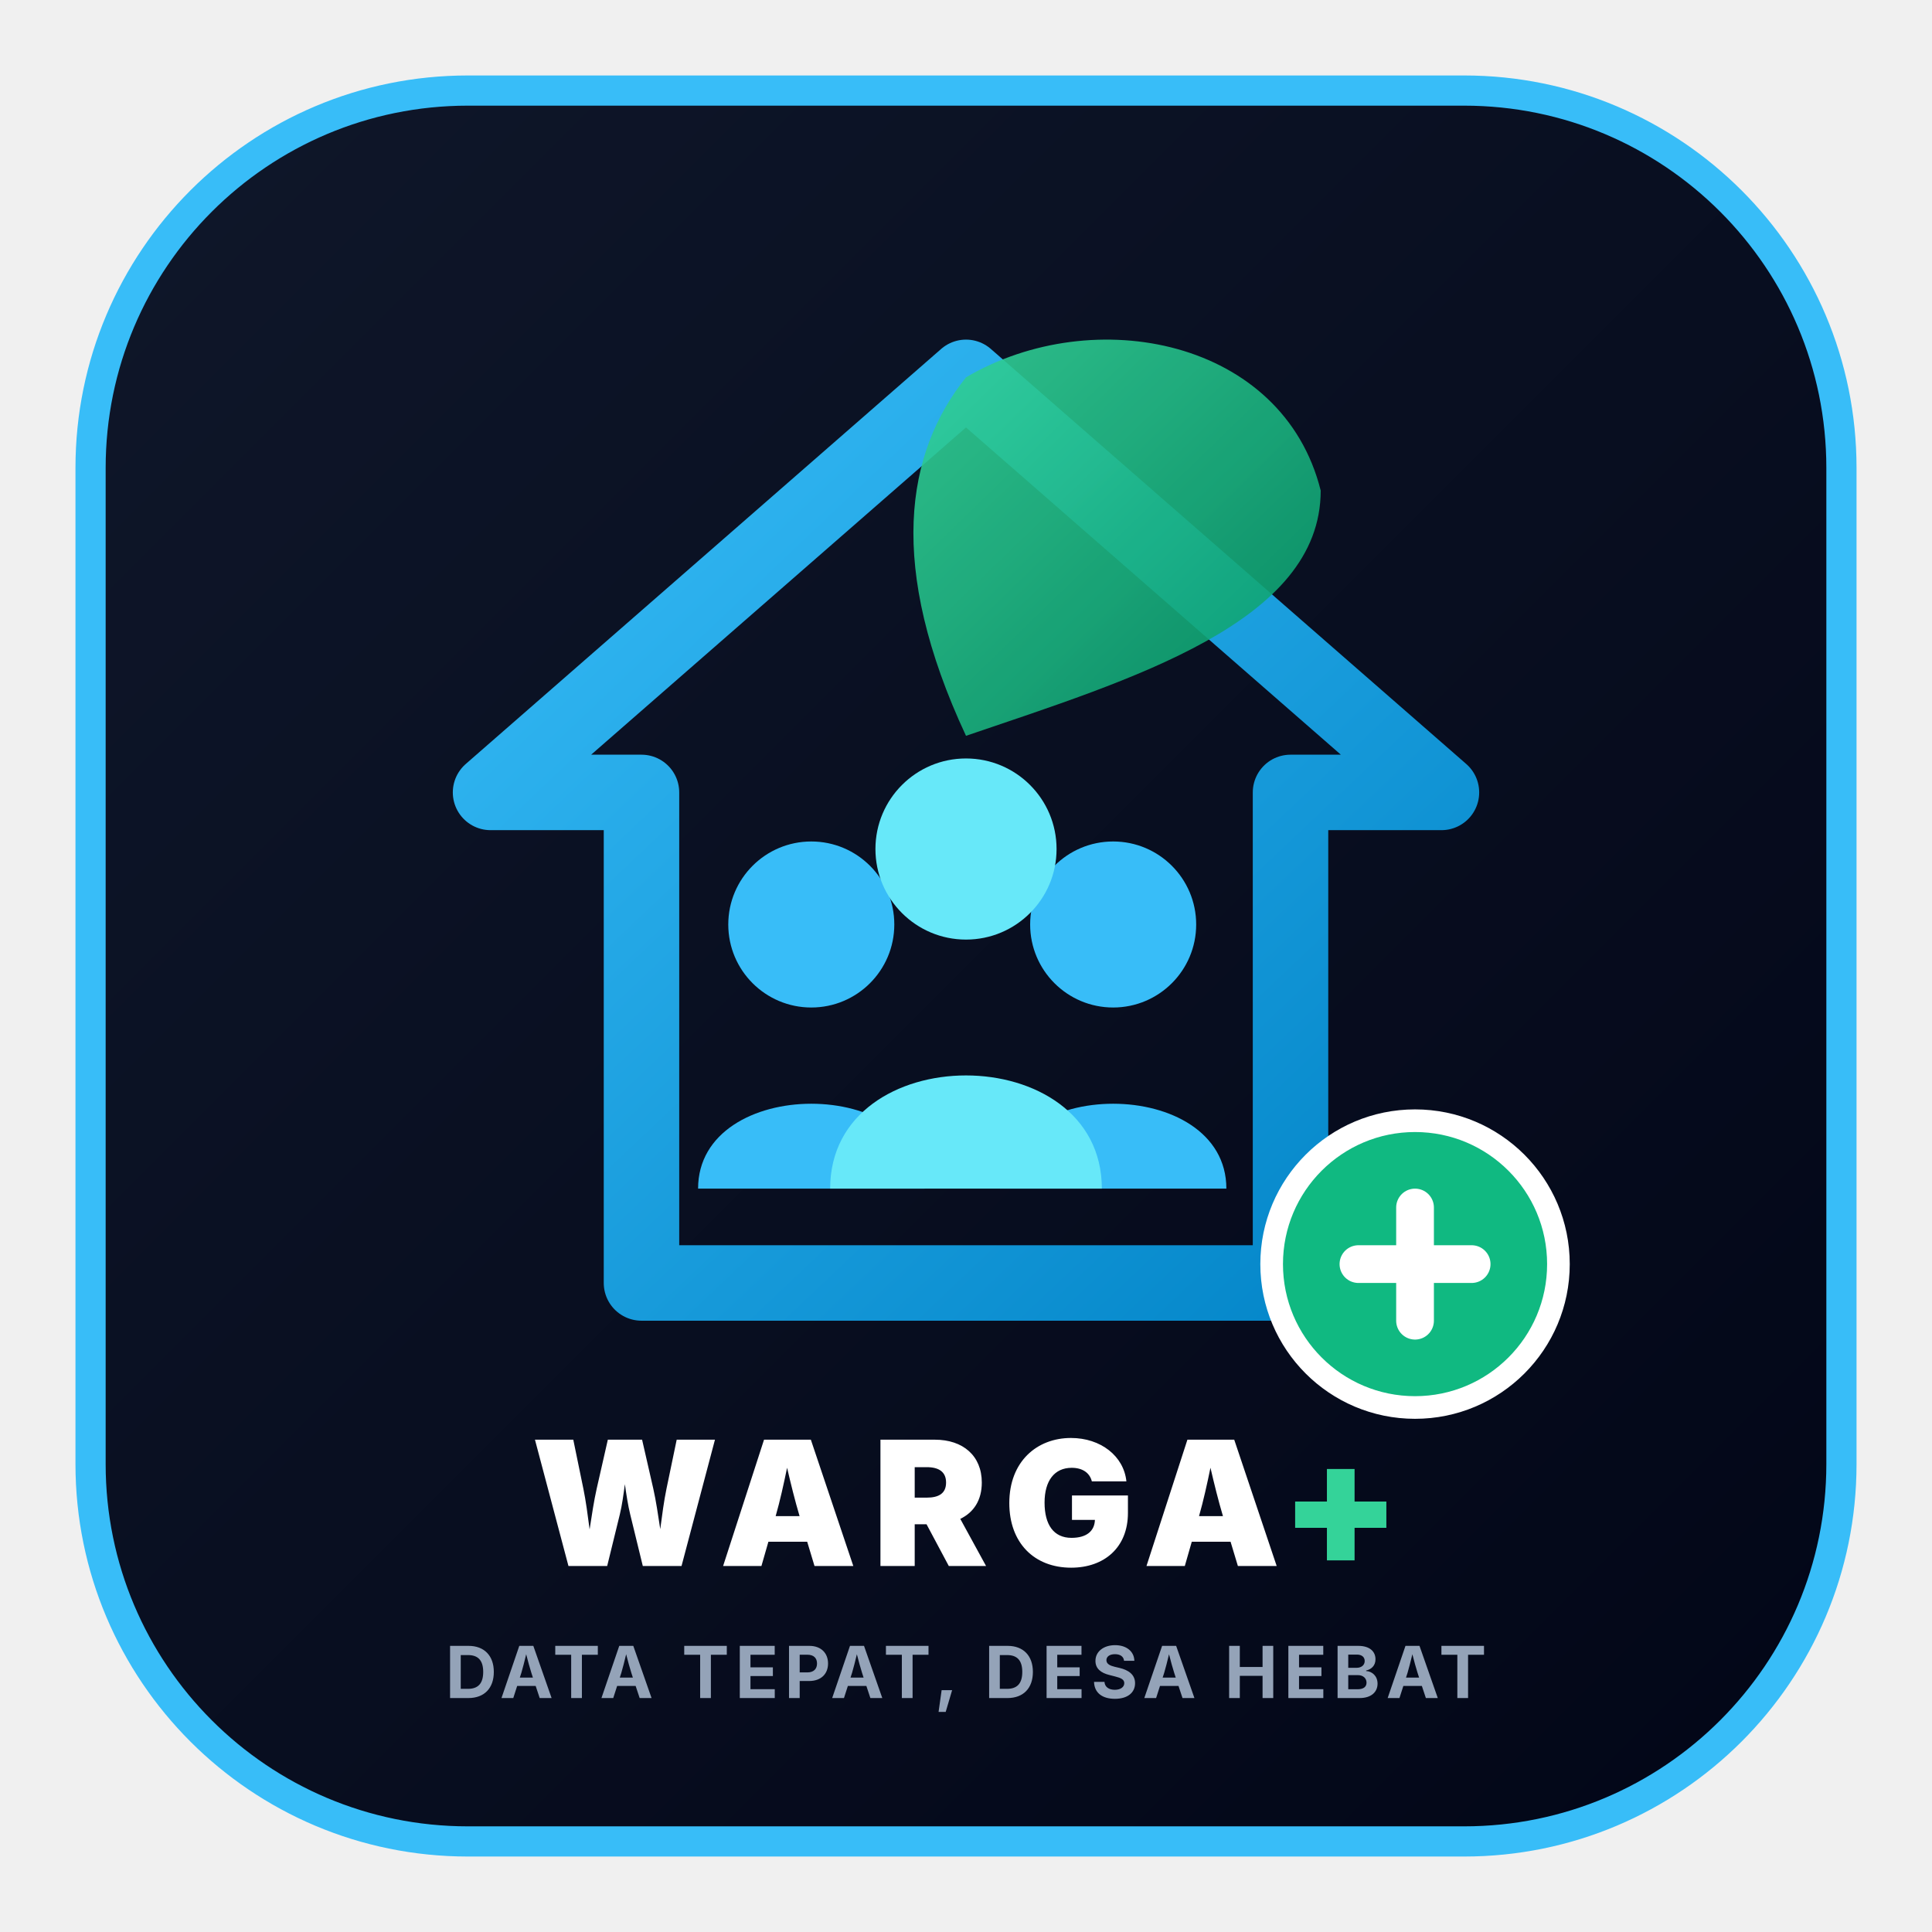
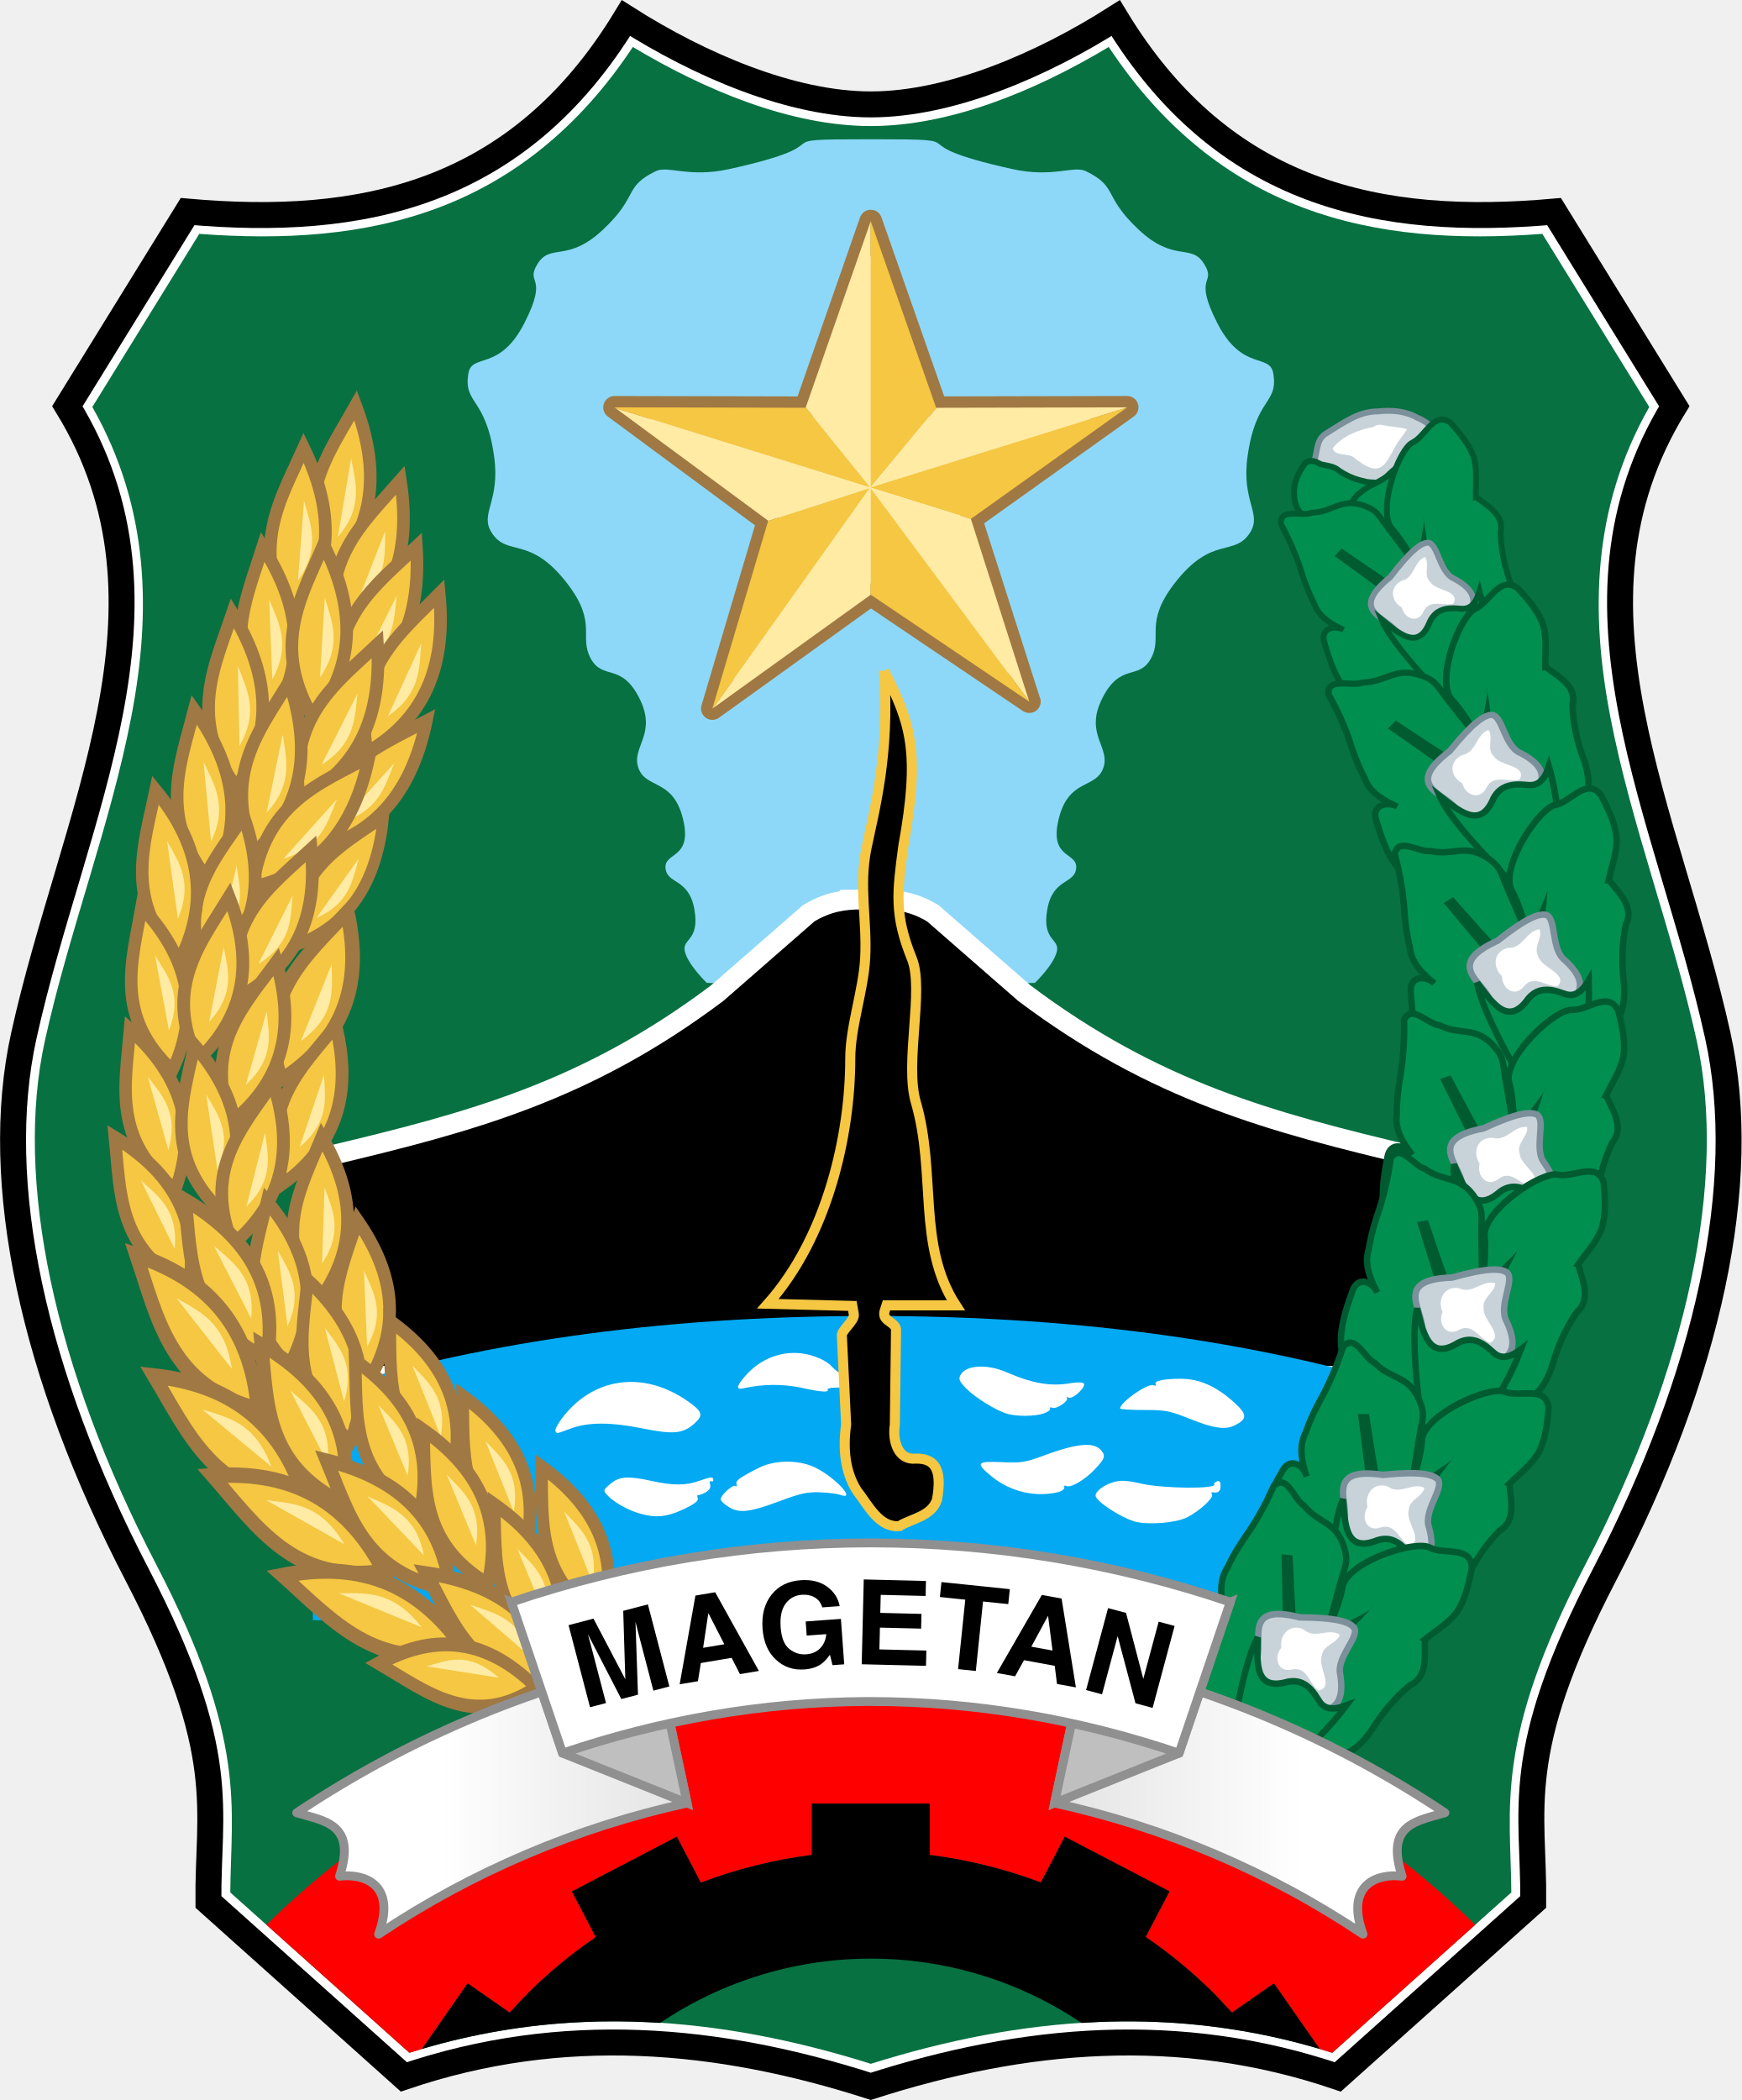
- <svg xmlns="http://www.w3.org/2000/svg" viewBox="0 0 512 512" width="512" height="512">
-   <defs>
-     <linearGradient id="bgGrad" x1="0%" y1="0%" x2="100%" y2="100%">
-       <stop offset="0%" stop-color="#0f172a" />
-       <stop offset="100%" stop-color="#020617" />
+ <svg xmlns="http://www.w3.org/2000/svg" xmlns:xlink="http://www.w3.org/1999/xlink" width="295.483" height="356.251" viewBox="0 0 78.18 94.258" version="1.1" id="svg456">
+   <style id="style2">.B{fill:#ffeba3}.C{fill:#f5c742}.D{stroke:#a07843}.E{stroke-width:.565}.F{stroke-width:.265}.G{fill:#018f50}.H{stroke:#005b31}.I{fill:#fff}.J{fill:#c8d3d9}.K{stroke:#7c909b}.L{fill:#005b31}.M{stroke:#909090}.N{stroke-width:.397}.O{fill-rule:evenodd}.P{opacity:.999}.Q{stroke-linejoin:round}</style>
+   <defs id="defs18">
+     <linearGradient id="A" gradientUnits="userSpaceOnUse">
+       <stop offset="0" stop-color="#fff" id="stop4" />
+       <stop offset="1" stop-color="#d0d0d0" id="stop6" />
    </linearGradient>
-     <linearGradient id="primaryGrad" x1="0%" y1="0%" x2="100%" y2="100%">
-       <stop offset="0%" stop-color="#38bdf8" />
-       <stop offset="100%" stop-color="#0284c7" />
-     </linearGradient>
-     <linearGradient id="accentGrad" x1="0%" y1="0%" x2="100%" y2="100%">
-       <stop offset="0%" stop-color="#34d399" />
-       <stop offset="100%" stop-color="#059669" />
-     </linearGradient>
+     <linearGradient xlink:href="#A" id="B" x1="85.686" y1="235.232" x2="104.283" y2="235.232" />
+     <linearGradient xlink:href="#A" id="C" x1="124.314" y1="235.231" x2="105.717" y2="235.231" gradientTransform="translate(-65.91,-154.573)" />
+     <path id="D" d="M81.876 172.772c-1.251 2.217-2.867 4.277-1.287 7.721 2.273-2.302 2.338-4.929 1.287-7.721z" />
+     <path id="E" d="M81.672 175.141l-.598 3.536c1.161-1.349.801-2.45.598-3.536z" />
+     <path id="F" d="M132.165 176.878c.519.404 1.289.821 1.104 1.604.022.827.21 1.637.499 2.409.198.637.304 1.44-.228 1.951-.525.634-1.454.831-1.821 1.61-.326.529-.662 1.151-1.3 1.343-.589.42-1.349.053-2.003.264-.664.135-1.442.144-1.94-.389-.623-.599-.874-1.462-1.116-2.264-.19-.625.435-.791.855-.568-.557-.256-1.118-.584-1.326-1.202-.268-.516-.46-1.057-.629-1.613a12.31 12.31 0 0 0-.85-1.932c-.052-.748.953-.316 1.382-.504.927-.033 1.265-.618 2.2-.362.765.23.777.465 1.21 1.035l1.419 1.875c-.5-.809-.826-1.402-1.281-1.9-.578-.904.379-3.528.981-3.799.586-.277.965-1.447 1.715-.877.41.47.846.976 1.04 1.58.15.568.072 1.161.086 1.74z" />
+     <path id="G" d="M126.134 179.192l-.312.338 4.238 3.094c.001-1.584.066-3.155-.26-4.81.161-.032-.546 3.416-.728 3.354-.123-.042-2.938-1.976-2.938-1.976z" />
+     <path id="H" d="M128.688 183.177c-.129-.899-2.472-.996-.368-2.702.934-1.227 1.391-1.535 1.691-1.544.451.04.505 1.335 1.177 1.618 1.87 1.005.178 1.945-.441 2.905l-1.066.386z" />
+     <path id="I" d="M127.916 182.368c.803.654 1.616 1.378 2.132.221.255-.67.783-.757 1.379-.699.358.046.688-.059.901-.79.65 2.37.418 4.26 0 6.048.263.741-3.79-3.231-4.412-4.78z" />
+     <path id="J" d="M129.883 179.574c-.514.188-.473.957-1.071 1.073-.547.283-.459.922.023 1.192.135.533.745.733.988.155.28-.55.886-.196 1.327-.328.31-.617-.806-.56-1.041-.973-.331-.313-.005-.777-.227-1.118z" />
  </defs>
-   <rect x="24" y="24" width="464" height="464" rx="100" fill="url(#bgGrad)" stroke="#38bdf8" stroke-width="8" />
-   <path d="M 256 100 L 130 210 L 170 210 L 170 340 L 342 340 L 342 210 L 382 210 Z" fill="none" stroke="url(#primaryGrad)" stroke-width="20" stroke-linejoin="round" stroke-linecap="round" />
-   <path d="M 256 100 C 290 80 340 90 350 130 C 350 165 300 180 256 195 C 235 150 240 120 256 100 Z" fill="url(#accentGrad)" opacity="0.9" />
-   <circle cx="215" cy="245" r="22" fill="#38bdf8" />
-   <path d="M 185 315 C 185 285 245 285 245 315 Z" fill="#38bdf8" />
-   <circle cx="295" cy="245" r="22" fill="#38bdf8" />
-   <path d="M 265 315 C 265 285 325 285 325 315 Z" fill="#38bdf8" />
-   <circle cx="256" cy="225" r="24" fill="#67e8f9" />
-   <path d="M 220 315 C 220 275 292 275 292 315 Z" fill="#67e8f9" />
-   <g transform="translate(350, 310)">
-     <circle cx="25" cy="25" r="38" fill="#10b981" stroke="#ffffff" stroke-width="6" />
-     <path d="M 25 10 L 25 40 M 10 25 L 40 25" stroke="#ffffff" stroke-width="10" stroke-linecap="round" />
-   </g>
-   <text x="256" y="415" font-family="system-ui, -apple-system, sans-serif" font-size="46" font-weight="900" fill="#ffffff" text-anchor="middle" letter-spacing="4">
-     WARGA<tspan fill="#34d399">+</tspan>
-   </text>
-   <text x="256" y="450" font-family="system-ui, -apple-system, sans-serif" font-size="19" font-weight="700" fill="#94a3b8" text-anchor="middle" letter-spacing="1.5">
-     DATA TEPAT, DESA HEBAT
-   </text>
+   <path d="M 28.099,0.811 C 23.253,8.795 16.188,10.188 8.421,9.497 l -5.397,8.736 c 5.508,8.972 0.254,18.278 -1.953,28.247 -1.461,6.601 0.417,15.228 5.078,24.188 4.204,8.082 3.164,10.531 3.207,14.7 l 8.773,7.853 c 7.119,-2.42 14.11,-1.778 20.962,0.424 6.852,-2.202 13.842,-2.844 20.961,-0.424 l 8.773,-7.853 C 68.868,81.199 67.828,78.75 72.032,70.668 76.693,61.708 78.571,53.08 77.11,46.48 74.903,36.511 69.649,27.205 75.157,18.233 L 69.76,9.497 C 61.993,10.188 54.928,8.795 50.082,0.811 46.781,2.913 42.665,4.686 39.091,4.686 c -3.574,0 -7.69,-1.773 -10.992,-3.875 z" stroke="#000000" stroke-width="1.165" class="I" id="path20" />
+   <path d="m 28.408,2.108 c -2.431,3.67 -5.409,5.964 -8.71,7.208 -3.354,1.264 -7.003,1.463 -10.753,1.181 l -4.8,7.77 c 2.588,4.563 2.64,9.265 1.75,13.898 -0.924,4.817 -2.793,9.636 -3.875,14.524 -1.384,6.255 0.399,14.701 4.991,23.53 4.118,7.917 3.351,10.929 3.326,14.723 l 8.04,7.197 c 7.055,-2.246 14,-1.618 20.713,0.495 6.713,-2.112 13.658,-2.74 20.712,-0.495 l 8.04,-7.197 c -0.024,-3.793 -0.792,-6.806 3.326,-14.723 4.593,-8.829 6.376,-17.275 4.991,-23.53 -1.082,-4.888 -2.951,-9.707 -3.875,-14.524 -0.889,-4.633 -0.838,-9.336 1.75,-13.898 l -4.8,-7.77 c -3.751,0.282 -7.399,0.083 -10.753,-1.181 -3.3,-1.244 -6.279,-3.538 -8.71,-7.208 -3.248,1.946 -7.088,3.55 -10.682,3.55 -3.594,0 -7.434,-1.604 -10.683,-3.55 z" fill="#077141" id="path22" />
+   <g id="g1711">
+     <path d="m 39.089,6.25 c -5.226,0 -0.8,0.112 -6.355,1.339 -1.83,0.404 -2.75,-0.178 -3.308,0.098 -1.452,0.717 -0.732,1.088 -2.344,2.608 -1.612,1.52 -2.365,0.602 -2.95,1.546 -0.585,0.944 0.53,0.455 -0.59,2.655 -1.12,2.2 -2.363,1.335 -2.516,2.264 -0.231,1.396 0.782,1.047 1.155,3.729 0.284,2.041 -0.664,2.552 -0.111,3.418 0.711,1.116 1.707,0.084 3.402,2.295 1.365,1.78 0.499,2.366 1.048,3.359 0.549,0.993 1.366,0.16 2.183,1.783 0.817,1.623 -0.384,2.182 -0.044,3.131 0.34,0.949 1.55,0.454 1.998,2.275 0.448,1.821 -0.846,1.477 -0.783,2.214 0.063,0.737 1.049,0.434 1.298,1.861 0.249,1.427 -0.574,1.29 -0.429,1.887 0.145,0.597 0.982,1.403 0.982,1.403 l 7.367,0.284 7.367,-0.284 c 0,0 0.837,-0.806 0.981,-1.403 0.144,-0.597 -0.678,-0.459 -0.429,-1.887 0.249,-1.428 1.236,-1.124 1.298,-1.861 0.062,-0.737 -1.231,-0.393 -0.783,-2.214 0.448,-1.821 1.658,-1.327 1.998,-2.275 0.34,-0.948 -0.861,-1.507 -0.044,-3.131 0.817,-1.624 1.633,-0.79 2.182,-1.783 0.549,-0.993 -0.316,-1.579 1.048,-3.359 1.695,-2.211 2.691,-1.179 3.402,-2.295 0.553,-0.867 -0.395,-1.378 -0.111,-3.418 0.373,-2.683 1.385,-2.333 1.155,-3.729 C 57.003,15.831 55.76,16.696 54.64,14.496 53.52,12.296 54.634,12.784 54.049,11.841 53.464,10.898 52.713,11.815 51.1,10.295 49.487,8.775 50.207,8.404 48.756,7.687 48.198,7.411 47.278,7.993 45.447,7.589 39.892,6.362 44.319,6.25 39.092,6.25 Z" fill="#8dd8f8" id="path24" />
+     <path d="m 38.639,40.372 c -0.724,0.01 -1.469,0.095 -2.338,0.621 l -4.109,3.586 c -5.883,4.416 -11.038,5.787 -17.52,7.324 l -0.145,9.849 H 38.82 v 0.003 H 63.652 L 63.507,51.906 C 57.025,50.369 51.87,48.998 45.987,44.582 l -4.109,-3.586 c -0.942,-0.57 -1.738,-0.621 -2.519,-0.621 v -0.002 c -0.24,0 -0.479,-0.005 -0.721,-0.002 z" stroke="#ffffff" stroke-width="0.889" id="path52" />
+   </g>
+   <g id="g1726">
+     <path d="m 27.627,18.316 6.856,5.055 -0.003,0.011" class="B" id="path26" />
+     <path d="m 50.597,18.284 -8.554,0.019 h -0.02 l -2.936,-8.379 -0.013,0.039 -2.905,8.327 -0.005,0.012 -8.579,-0.019 0.043,0.032 6.853,5.067 -2.504,8.422 0.053,-0.036 7.044,-5.066 0.013,-0.01 7.118,4.804 -0.005,-0.015 -2.618,-8.189 0.003,-0.001 7.001,-4.998 z" class="I" id="path28" />
+     <path fill="#a07843" d="M 31.977,32.313 A 0.51,0.51 0 0 1 31.49,31.66 l 2.401,-8.081 -6.609,-4.886 a 0.51,0.51 0 0 1 0.301,-0.918 h 0.001 l 8.218,0.018 2.805,-8.038 a 0.51,0.51 0 0 1 0.48,-0.341 v 0 a 0.51,0.51 0 0 1 0.48,0.34 l 2.816,8.038 8.213,-0.018 h 0.001 a 0.51,0.51 0 0 1 0.484,0.353 c 0.068,0.21 -0.008,0.441 -0.188,0.569 l -6.715,4.793 2.488,7.785 c 0.032,0.067 0.05,0.141 0.05,0.22 a 0.51,0.51 0 0 1 -0.508,0.508 c -0.047,0 -0.091,-0.006 -0.134,-0.018 -0.054,-0.013 -0.107,-0.036 -0.155,-0.069 L 39.097,27.31 32.275,32.216 C 32.189,32.28 32.084,32.31 31.98,32.31 Z m -2.844,-13.517 5.651,4.178 a 0.51,0.51 0 0 1 0.185,0.554 l -2.079,6.997 5.889,-4.235 a 0.53,0.53 0 0 1 0.595,-0.019 l 5.901,3.983 -2.176,-6.807 a 0.51,0.51 0 0 1 0.185,-0.566 l 5.723,-4.085 -6.962,0.015 h -0.001 c -0.216,0 -0.427,-0.137 -0.498,-0.34 l -2.456,-7.007 -2.44,6.994 c -0.071,0.204 -0.268,0.354 -0.484,0.354 h -10e-4 l -7.031,-0.015 z" id="path30" />
+     <path d="M 42.022,18.303 39.086,9.924 39.073,9.963 v 11.922 l 2.969,-3.582 z" class="C" id="path32" />
+     <g class="B" id="g38" transform="translate(-65.91,-154.573)">
+       <path d="m 104.984,176.459 -11.446,-3.569 6.856,5.055 -0.003,0.011 4.593,-1.488 z" id="path34" />
+       <path d="m 102.078,172.863 2.898,3.593 0.008,0.002 v -11.923 z" id="path36" />
+     </g>
+     <path d="m 36.168,18.29 -0.005,0.012 -8.579,-0.019 0.043,0.032 11.439,3.567 z" class="C" id="path40" />
+     <path d="m 39.081,21.876 11.502,-3.583 0.013,-0.009 -8.554,0.019 z" class="B" id="path42" />
+     <path d="m 39.081,21.876 -0.008,0.008 v 0.001 l 4.509,1.406 7.001,-4.998 z" class="C" id="path44" />
+     <path d="m 43.581,23.293 0.003,-10e-4 -4.509,-1.406 v 0.009 l 7.125,9.587 z" class="B" id="path46" />
+     <path d="m 39.074,21.895 v 4.808 l 0.013,-0.01 7.118,4.804 -0.005,-0.015 z m -7.044,9.874 7.021,-9.866 -4.57,1.48 -2.504,8.422 z" class="C" id="path48" />
+     <path d="m 39.074,21.895 -0.023,0.008 -7.021,9.866 7.044,-5.066 z" class="B" id="path50" />
+   </g>
+   <g id="g1707">
+     <path d="m 39.09,59.066 c -9.744,0 -17.911,1.256 -25.047,3.509 V 72.722 H 39.09 64.136 V 62.575 C 57,60.322 48.834,59.066 39.09,59.066 Z" fill="#03a9f2" id="path54" />
+     <path d="m 53.305,68.097 c 0.565,-0.294 1.188,-0.872 1.098,-1.018 -0.038,-0.062 -0.029,-0.106 0.021,-0.097 0.259,0.045 0.366,-0.037 0.366,-0.282 0,-0.196 -0.046,-0.254 -0.164,-0.208 -0.09,0.035 -0.145,0.095 -0.121,0.134 0.131,0.212 -2.29,0.19 -3.251,-0.029 -0.649,-0.148 -0.934,-0.166 -1.25,-0.078 -0.436,0.121 -0.824,0.408 -0.824,0.611 0,0.251 1.163,1.011 1.796,1.173 0.606,0.155 1.846,0.046 2.328,-0.205 z m -22.62,-0.356 c 0.501,-0.237 0.681,-0.377 0.636,-0.494 -0.034,-0.09 -0.027,-0.153 0.016,-0.141 0.043,0.012 0.195,-0.042 0.336,-0.121 0.175,-0.097 0.24,-0.211 0.203,-0.353 -0.03,-0.116 -0.01,-0.183 0.045,-0.149 0.055,0.034 0.1,0.009 0.1,-0.055 0,-0.155 -0.105,-0.147 -0.66,0.048 -0.578,0.204 -1.163,0.204 -2.09,0 -1.079,-0.237 -1.468,-0.212 -1.866,0.124 -0.328,0.276 -0.335,0.298 -0.153,0.499 0.275,0.304 0.867,0.649 1.395,0.814 0.747,0.234 1.274,0.189 2.038,-0.172 z m 4.348,-0.376 c 0.881,-0.331 1.214,-0.403 1.76,-0.384 0.37,0.013 0.783,0.064 0.917,0.113 0.793,0.289 -0.277,-0.847 -1.179,-1.252 -0.736,-0.33 -1.77,-0.312 -2.475,0.045 -0.855,0.432 -1.052,0.578 -0.993,0.732 0.03,0.079 0.007,0.113 -0.053,0.077 -0.12,-0.074 -0.66,0.418 -0.66,0.602 0,0.064 0.161,0.218 0.357,0.341 0.474,0.297 0.952,0.241 2.324,-0.274 z M 47.475,66.98 c 0.182,-0.042 0.316,-0.138 0.3,-0.215 -0.016,-0.077 0.02,-0.109 0.081,-0.071 0.192,0.119 0.856,-0.273 1.323,-0.779 0.366,-0.398 0.427,-0.523 0.337,-0.693 -0.279,-0.521 -1.036,-0.491 -2.645,0.105 -0.844,0.313 -1.028,0.342 -1.897,0.302 -1.139,-0.053 -1.201,0.033 -0.46,0.64 0.83,0.68 1.938,0.946 2.962,0.711 z M 25.641,64.112 c 0.786,-0.287 1.785,-0.284 3.253,0.012 1.336,0.269 1.773,0.224 2.279,-0.231 0.416,-0.375 0.364,-0.54 -0.318,-1.013 -2.003,-1.391 -4.284,-1.055 -5.668,0.834 -0.172,0.234 -0.285,0.47 -0.253,0.522 0.075,0.121 0.004,0.133 0.706,-0.124 z m 29.797,-0.139 c 0.56,-0.288 0.553,-0.488 -0.034,-1.021 -0.801,-0.728 -1.568,-1.067 -2.412,-1.067 -0.769,0 -1.209,0.1 -1.114,0.254 0.034,0.055 -0.013,0.072 -0.106,0.036 -0.255,-0.098 -1.493,0.769 -1.493,1.045 0,0.037 0.483,0.068 1.072,0.067 0.978,0 1.159,0.035 2.062,0.399 1.059,0.427 1.601,0.504 2.024,0.286 z m -8.585,-0.532 c 0.19,-0.066 0.319,-0.165 0.286,-0.219 -0.033,-0.054 0.015,-0.069 0.107,-0.034 0.187,0.072 0.76,-0.324 0.641,-0.443 -0.041,-0.042 -10e-4,-0.047 0.09,-0.012 0.21,0.081 0.837,-0.543 0.657,-0.654 -0.068,-0.042 -0.332,-0.039 -0.586,0.006 -0.874,0.154 -1.705,0.012 -2.864,-0.492 -0.876,-0.381 -1.827,-0.327 -2.065,0.118 -0.102,0.19 -0.063,0.283 0.248,0.605 0.388,0.401 1.329,0.987 1.83,1.137 0.438,0.132 1.26,0.126 1.656,-0.012 z m -9.141,-1.166 -0.305,0.011 c -0.168,0.006 -0.282,0.048 -0.255,0.094 0.08,0.131 -0.351,0.097 -1.191,-0.094 a 6.15,6.15 0 0 0 -2.539,0.017 c -0.401,0.101 -0.389,-0.064 0.043,-0.555 0.855,-0.974 2.135,-1.283 3.285,-0.794 0.333,0.142 0.5,0.282 0.582,0.376 0.082,0.094 0.327,0.316 0.418,0.285 z" opacity="0.997" class="I" id="path450" />
+   </g>
+   <g id="g1636">
+     <use xlink:href="#D" class="C D E" id="use56" x="0" y="0" width="100%" height="100%" transform="translate(-65.91,-154.573)" />
+     <use xlink:href="#E" class="B" id="use58" x="0" y="0" width="100%" height="100%" transform="translate(-65.91,-154.573)" />
+     <g transform="rotate(-5.255027,-1542.229,1844.469)" id="g64">
+       <use xlink:href="#D" x="92.309" y="-2.5" class="C D E" id="use60" width="100%" height="100%" />
+       <use xlink:href="#E" x="92.309" y="-2.5" class="B" id="use62" width="100%" height="100%" />
+     </g>
+     <g transform="rotate(-11.83102,-610.2207,881.0344)" id="g70">
+       <use xlink:href="#D" x="92.309" y="-2.5" class="C D E" id="use66" width="100%" height="100%" />
+       <use xlink:href="#E" x="92.309" y="-2.5" class="B" id="use68" width="100%" height="100%" />
+     </g>
+     <g transform="rotate(11.73702,819.5011,-663.9883)" id="g76">
+       <use xlink:href="#D" x="92.309" y="-2.5" class="C D E" id="use72" width="100%" height="100%" />
+       <use xlink:href="#E" x="92.309" y="-2.5" class="B" id="use74" width="100%" height="100%" />
+     </g>
+     <g transform="rotate(16.91599,586.4707,-425.4324)" id="g82">
+       <use xlink:href="#D" x="92.309" y="-2.5" class="C D E" id="use78" width="100%" height="100%" />
+       <use xlink:href="#E" x="92.309" y="-2.5" class="B" id="use80" width="100%" height="100%" />
+     </g>
+     <g transform="rotate(15.01501,641.8682,-487.5955)" id="g88">
+       <use xlink:href="#D" x="92.309" y="-2.5" class="C D E" id="use84" width="100%" height="100%" />
+       <use xlink:href="#E" x="92.309" y="-2.5" class="B" id="use86" width="100%" height="100%" />
+     </g>
+     <g transform="rotate(-6.179979,-1256.299,1576.144)" id="g94">
+       <use xlink:href="#D" x="92.309" y="-2.5" class="C D E" id="use90" width="100%" height="100%" />
+       <use xlink:href="#E" x="92.309" y="-2.5" class="B" id="use92" width="100%" height="100%" />
+     </g>
+     <g transform="rotate(17.15298,564.1899,-421.7061)" id="g100">
+       <use xlink:href="#D" x="92.309" y="-2.5" class="C D E" id="use96" width="100%" height="100%" />
+       <use xlink:href="#E" x="92.309" y="-2.5" class="B" id="use98" width="100%" height="100%" />
+     </g>
+     <g transform="rotate(-10.77099,-664.7716,967.3989)" id="g106">
+       <use xlink:href="#D" x="92.309" y="-2.5" class="C D E" id="use102" width="100%" height="100%" />
+       <use xlink:href="#E" x="92.309" y="-2.5" class="B" id="use104" width="100%" height="100%" />
+     </g>
+     <g transform="rotate(2.035975,4023.506,-4435.757)" id="g112">
+       <use xlink:href="#D" x="92.309" y="-2.5" class="C D E" id="use108" width="100%" height="100%" />
+       <use xlink:href="#E" x="92.309" y="-2.5" class="B" id="use110" width="100%" height="100%" />
+     </g>
+     <g transform="rotate(32.36297,334.286,-165.8448)" id="g118">
+       <use xlink:href="#D" x="92.309" y="-2.5" class="C D E" id="use114" width="100%" height="100%" />
+       <use xlink:href="#E" x="92.309" y="-2.5" class="B" id="use116" width="100%" height="100%" />
+     </g>
+     <g transform="rotate(32.36297,330.212,-169.4708)" id="g124">
+       <use xlink:href="#D" x="92.309" y="-2.5" class="C D E" id="use120" width="100%" height="100%" />
+       <use xlink:href="#E" x="92.309" y="-2.5" class="B" id="use122" width="100%" height="100%" />
+     </g>
+     <g transform="rotate(-14.98997,-434.5695,729.9037)" id="g130">
+       <use xlink:href="#D" x="92.309" y="-2.5" class="C D E" id="use126" width="100%" height="100%" />
+       <use xlink:href="#E" x="92.309" y="-2.5" class="B" id="use128" width="100%" height="100%" />
+     </g>
+     <g transform="matrix(1.008286,0.04465,-0.048258,0.932895,-156.4697,-129.9679)" id="g136">
+       <use xlink:href="#D" x="92.309" y="-2.5" class="C D E" id="use132" width="100%" height="100%" />
+       <use xlink:href="#E" x="92.309" y="-2.5" class="B" id="use134" width="100%" height="100%" />
+     </g>
+     <g transform="matrix(0.946197,-0.348837,0.298339,0.929888,-208.6285,-62.10247)" id="g142">
+       <use xlink:href="#D" x="92.309" y="-2.5" class="C D E" id="use138" width="100%" height="100%" />
+       <use xlink:href="#E" x="92.309" y="-2.5" class="B" id="use140" width="100%" height="100%" />
+     </g>
+     <g transform="matrix(0.799741,0.411394,-0.400035,0.822288,-53.97584,-174.9989)" id="g148">
+       <use xlink:href="#D" x="92.309" y="-2.5" class="C D E" id="use144" width="100%" height="100%" />
+       <use xlink:href="#E" x="92.309" y="-2.5" class="B" id="use146" width="100%" height="100%" />
+     </g>
+     <g transform="matrix(0.978858,0.2589,-0.26754,0.909617,-110.9806,-161.88)" id="g154">
+       <use xlink:href="#D" x="92.309" y="-2.5" class="C D E" id="use150" width="100%" height="100%" />
+       <use xlink:href="#E" x="92.309" y="-2.5" class="B" id="use152" width="100%" height="100%" />
+     </g>
+     <g transform="matrix(0.936894,-0.383957,0.335299,0.886879,-213.9289,-43.42212)" id="g160">
+       <use xlink:href="#D" x="92.309" y="-2.5" class="C D E" id="use156" width="100%" height="100%" />
+       <use xlink:href="#E" x="92.309" y="-2.5" class="B" id="use158" width="100%" height="100%" />
+     </g>
+     <g transform="matrix(1.012427,-0.013583,-0.01334,0.948052,-163.7993,-118.8065)" id="g166">
+       <use xlink:href="#D" x="92.309" y="-2.5" class="C D E" id="use162" width="100%" height="100%" />
+       <use xlink:href="#E" x="92.309" y="-2.5" class="B" id="use164" width="100%" height="100%" />
+     </g>
+     <g transform="matrix(1.147859,0.16199,-0.195962,1.00339,-150.9868,-158.1338)" id="g172">
+       <use xlink:href="#D" x="92.309" y="-2.5" class="C D E" id="use168" width="100%" height="100%" />
+       <use xlink:href="#E" x="92.309" y="-2.5" class="B" id="use170" width="100%" height="100%" />
+     </g>
+     <g transform="matrix(1.00993,0.072345,-0.093711,0.943503,-147.5579,-130.0781)" id="g178">
+       <use xlink:href="#D" x="92.309" y="-2.5" class="C D E" id="use174" width="100%" height="100%" />
+       <use xlink:href="#E" x="92.309" y="-2.5" class="B" id="use176" width="100%" height="100%" />
+     </g>
+     <g transform="matrix(0.898765,-0.466276,0.413337,0.853307,-221.0941,-17.86805)" id="g184">
+       <use xlink:href="#D" x="92.309" y="-2.5" class="C D E" id="use180" width="100%" height="100%" />
+       <use xlink:href="#E" x="92.309" y="-2.5" class="B" id="use182" width="100%" height="100%" />
+     </g>
+     <g transform="matrix(0.950167,-0.349823,0.303006,0.898425,-208.3659,-45.1176)" id="g190">
+       <use xlink:href="#D" x="92.309" y="-2.5" class="C D E" id="use186" width="100%" height="100%" />
+       <use xlink:href="#E" x="92.309" y="-2.5" class="B" id="use188" width="100%" height="100%" />
+     </g>
+     <g transform="matrix(1.005382,0.120002,-0.138204,0.938019,-136.5151,-134.5824)" id="g196">
+       <use xlink:href="#D" x="92.309" y="-2.5" class="C D E" id="use192" width="100%" height="100%" />
+       <use xlink:href="#E" x="92.309" y="-2.5" class="B" id="use194" width="100%" height="100%" />
+     </g>
+     <g transform="matrix(1.011619,0.042671,-0.065977,0.945847,-152.7159,-119.8759)" id="g202">
+       <use xlink:href="#D" x="92.309" y="-2.5" class="C D E" id="use198" width="100%" height="100%" />
+       <use xlink:href="#E" x="92.309" y="-2.5" class="B" id="use200" width="100%" height="100%" />
+     </g>
+     <g transform="matrix(0.798161,-0.623003,0.562633,0.763167,-229.67,29.62281)" id="g208">
+       <use xlink:href="#D" x="92.309" y="-2.5" class="C D E" id="use204" width="100%" height="100%" />
+       <use xlink:href="#E" x="92.309" y="-2.5" class="B" id="use206" width="100%" height="100%" />
+     </g>
+     <g transform="matrix(0.997386,-0.174395,0.137578,0.938111,-182.7109,-78.32007)" id="g214">
+       <use xlink:href="#D" x="92.309" y="-2.5" class="C D E" id="use210" width="100%" height="100%" />
+       <use xlink:href="#E" x="92.309" y="-2.5" class="B" id="use212" width="100%" height="100%" />
+     </g>
+     <g transform="matrix(0.956954,-0.330806,0.28503,0.904289,-203.2294,-42.42969)" id="g220">
+       <use xlink:href="#D" x="92.309" y="-2.5" class="C D E" id="use216" width="100%" height="100%" />
+       <use xlink:href="#E" x="92.309" y="-2.5" class="B" id="use218" width="100%" height="100%" />
+     </g>
+     <g transform="matrix(0.884623,-0.663796,0.623582,0.813138,-251.9628,31.01998)" id="g226">
+       <use xlink:href="#D" x="92.309" y="-2.5" class="C D E" id="use222" width="100%" height="100%" />
+       <use xlink:href="#E" x="92.309" y="-2.5" class="B" id="use224" width="100%" height="100%" />
+     </g>
+     <g transform="matrix(0.981898,-0.247121,0.206053,0.925485,-190.0691,-59.75444)" id="g232">
+       <use xlink:href="#D" x="92.309" y="-2.5" class="C D E" id="use228" width="100%" height="100%" />
+       <use xlink:href="#E" x="92.309" y="-2.5" class="B" id="use230" width="100%" height="100%" />
+     </g>
+     <g transform="matrix(0.843663,-0.559845,0.502342,0.804135,-214.9922,19.87312)" id="g238">
+       <use xlink:href="#D" x="92.309" y="-2.5" class="C D E" id="use234" width="100%" height="100%" />
+       <use xlink:href="#E" x="92.309" y="-2.5" class="B" id="use236" width="100%" height="100%" />
+     </g>
+     <g transform="matrix(0.843663,-0.559845,0.502342,0.804135,-211.7166,23.25277)" id="g244">
+       <use xlink:href="#D" x="92.309" y="-2.5" class="C D E" id="use240" width="100%" height="100%" />
+       <use xlink:href="#E" x="92.309" y="-2.5" class="B" id="use242" width="100%" height="100%" />
+     </g>
+     <g transform="matrix(0.843663,-0.559845,0.502342,0.804135,-208.1809,26.42445)" id="g250">
+       <use xlink:href="#D" x="92.309" y="-2.5" class="C D E" id="use246" width="100%" height="100%" />
+       <use xlink:href="#E" x="92.309" y="-2.5" class="B" id="use248" width="100%" height="100%" />
+     </g>
+     <g transform="matrix(0.906327,-0.451403,0.39922,0.860002,-212.0297,-10.34782)" id="g256">
+       <use xlink:href="#D" x="92.309" y="-2.5" class="C D E" id="use252" width="100%" height="100%" />
+       <use xlink:href="#E" x="92.309" y="-2.5" class="B" id="use254" width="100%" height="100%" />
+     </g>
+     <g transform="matrix(0.836772,-0.570093,0.512113,0.797948,-217.0071,24.50223)" id="g262">
+       <use xlink:href="#D" x="92.309" y="-2.5" class="C D E" id="use258" width="100%" height="100%" />
+       <use xlink:href="#E" x="92.309" y="-2.5" class="B" id="use260" width="100%" height="100%" />
+     </g>
+     <g transform="matrix(0.836772,-0.570093,0.512113,0.797948,-213.9394,27.62191)" id="g268">
+       <use xlink:href="#D" x="92.309" y="-2.5" class="C D E" id="use264" width="100%" height="100%" />
+       <use xlink:href="#E" x="92.309" y="-2.5" class="B" id="use266" width="100%" height="100%" />
+     </g>
+     <g transform="matrix(0.836772,-0.570093,0.512113,0.797948,-210.7678,30.94957)" id="g274">
+       <use xlink:href="#D" x="92.309" y="-2.5" class="C D E" id="use270" width="100%" height="100%" />
+       <use xlink:href="#E" x="92.309" y="-2.5" class="B" id="use272" width="100%" height="100%" />
+     </g>
+     <g transform="matrix(0.884623,-0.663796,0.623582,0.813138,-248.5311,37.51932)" id="g280">
+       <use xlink:href="#D" x="92.309" y="-2.5" class="C D E" id="use276" width="100%" height="100%" />
+       <use xlink:href="#E" x="92.309" y="-2.5" class="B" id="use278" width="100%" height="100%" />
+     </g>
+     <g transform="matrix(0.659495,-0.887835,0.828963,0.602386,-241.3596,117.6265)" id="g286">
+       <use xlink:href="#D" x="92.309" y="-2.5" class="C D E" id="use282" width="100%" height="100%" />
+       <use xlink:href="#E" x="92.309" y="-2.5" class="B" id="use284" width="100%" height="100%" />
+     </g>
+     <g transform="matrix(0.569842,-0.947873,0.883717,0.518741,-230.6007,147.386)" id="g292">
+       <use xlink:href="#D" x="92.309" y="-2.5" class="C D E" id="use288" width="100%" height="100%" />
+       <use xlink:href="#E" x="92.309" y="-2.5" class="B" id="use290" width="100%" height="100%" />
+     </g>
+     <g transform="matrix(0.684183,-0.984897,0.819088,0.731034,-252.522,103.4162)" id="g298">
+       <use xlink:href="#D" x="92.309" y="-2.5" class="C D E" id="use294" width="100%" height="100%" />
+       <use xlink:href="#E" x="92.309" y="-2.5" class="B" id="use296" width="100%" height="100%" />
+     </g>
+     <g transform="matrix(0.458815,-1.107979,0.955946,0.539892,-235.7785,162.8245)" id="g304">
+       <use xlink:href="#D" x="92.309" y="-2.5" class="C D E" id="use300" width="100%" height="100%" />
+       <use xlink:href="#E" x="92.309" y="-2.5" class="B" id="use302" width="100%" height="100%" />
+     </g>
+     <g transform="matrix(0.254398,-1.171926,1.03674,0.361227,-211.3014,208.864)" id="g310">
+       <use xlink:href="#D" x="92.309" y="-2.5" class="C D E" id="use306" width="100%" height="100%" />
+       <use xlink:href="#E" x="92.309" y="-2.5" class="B" id="use308" width="100%" height="100%" />
+     </g>
+     <g transform="matrix(0.108651,-1.194288,1.073235,0.231263,-188.9877,239.3677)" id="g316">
+       <use xlink:href="#D" x="92.309" y="-2.5" class="C D E" id="use312" width="100%" height="100%" />
+       <use xlink:href="#E" x="92.309" y="-2.5" class="B" id="use314" width="100%" height="100%" />
+     </g>
+     <g transform="matrix(-0.157853,-1.100427,0.891708,-0.041978,-107.3365,273.4951)" id="g322">
+       <use xlink:href="#D" x="92.309" y="-2.5" class="C D E" id="use318" width="100%" height="100%" />
+       <use xlink:href="#E" x="92.309" y="-2.5" class="B" id="use320" width="100%" height="100%" />
+     </g>
+   </g>
+   <g id="g1692">
+     <g class="F" id="g332" transform="translate(-65.91,-154.573)">
+       <path d="m 130.423,174.669 c 0.26,-0.619 -0.369,-1.136 -0.883,-1.342 -0.544,-0.313 -1.176,-0.355 -1.785,-0.288 -0.876,-0.006 -1.607,0.559 -2.321,0.993 -0.504,0.307 -0.347,0.931 -0.595,1.38 -0.031,0.46 0.473,0.795 0.866,0.936 0.922,0.183 1.762,0.621 2.646,0.917 0.499,0.214 0.84,-0.276 1.06,-0.646 0.474,-0.49 0.728,-1.126 1.009,-1.734 0.024,-0.068 0.044,-0.149 0.003,-0.217 z" class="J K" id="path324" />
+       <g class="G H" id="g330">
+         <path d="m 124.496,175.371 c -0.299,0.396 -0.522,0.871 -0.497,1.378 0.016,0.344 0.111,0.747 0.415,0.946 0.341,0.2 0.75,0.174 1.128,0.231 0.555,0.028 1.132,-0.065 1.665,0.14 0.343,0.044 0.802,0.193 1.083,-0.057 0.157,-0.286 0.089,-0.67 -0.117,-0.914 -0.224,-0.256 0.359,-0.465 -0.004,-0.701 -0.295,-0.238 -0.715,-0.106 -1.058,-0.228 -0.395,-0.08 -0.766,-0.245 -1.099,-0.47 -0.233,-0.202 -0.53,-0.218 -0.811,-0.281 -0.229,-0.13 -0.47,-0.248 -0.705,-0.045 z" id="path326" />
+         <path d="m 130.189,174.123 c -0.293,0.284 -0.477,0.676 -0.84,0.889 -0.353,0.266 -0.728,0.506 -1.049,0.811 -0.365,0.4 -0.939,0.494 -1.328,0.865 -0.248,0.155 -0.346,0.443 -0.565,0.624 -0.188,0.16 -0.624,0.33 -0.398,0.637 0.191,0.242 0.544,0.216 0.803,0.347 0.349,0.12 0.654,0.351 1.012,0.448 0.463,0.108 0.96,0.007 1.352,-0.256 0.62,-0.269 0.997,-0.86 1.415,-1.361 0.171,-0.185 0.208,-0.449 0.331,-0.648 0.186,-0.296 0.234,-0.664 0.241,-1.007 -0.019,-0.374 -0.069,-0.76 -0.225,-1.103 -0.138,-0.216 -0.454,-0.382 -0.706,-0.268 l -0.044,0.024 z" id="path328" />
+       </g>
+     </g>
+     <path d="m 61.654,19.16 c -0.681,0.137 -1.391,0.401 -1.831,0.961 0.125,0.401 0.729,0.17 0.998,0.454 0.325,0.222 0.677,0.551 1.106,0.423 0.345,-0.171 0.478,-0.58 0.676,-0.889 0.137,-0.312 0.398,-0.557 0.556,-0.845 -0.354,-0.103 -0.781,-0.108 -1.167,-0.198 -0.118,-0.005 -0.242,0.019 -0.337,0.093 z" class="I" id="path334" />
+     <use xlink:href="#F" class="F G H" id="use336" x="0" y="0" width="100%" height="100%" transform="translate(-65.91,-154.573)" />
+     <use xlink:href="#G" class="L" id="use338" x="0" y="0" width="100%" height="100%" transform="translate(-65.91,-154.573)" />
+     <g class="F" id="g344" transform="translate(-65.91,-154.573)">
+       <use xlink:href="#H" class="J K" id="use340" x="0" y="0" width="100%" height="100%" />
+       <use xlink:href="#I" class="G H" id="use342" x="0" y="0" width="100%" height="100%" />
+     </g>
+     <use xlink:href="#J" class="I" id="use346" x="0" y="0" width="100%" height="100%" transform="translate(-65.91,-154.573)" />
+     <g transform="matrix(1.111707,0.005554,-0.005833,1.058485,-263.0686,-158.9629)" id="g360">
+       <use xlink:href="#F" x="167.799" class="F G H" id="use348" y="0" width="100%" height="100%" />
+       <use xlink:href="#G" x="167.799" class="L" id="use350" y="0" width="100%" height="100%" />
+       <g class="F" id="g356">
+         <use xlink:href="#H" x="167.799" class="J K" id="use352" y="0" width="100%" height="100%" />
+         <use xlink:href="#I" x="167.799" class="G H" id="use354" y="0" width="100%" height="100%" />
+       </g>
+       <use xlink:href="#J" x="167.799" class="I" id="use358" y="0" width="100%" height="100%" />
+     </g>
+     <g transform="matrix(1.062323,0.278171,-0.254285,1.055537,-201.4618,-230.644)" id="g374">
+       <use xlink:href="#F" x="167.799" class="F G H" id="use362" y="0" width="100%" height="100%" />
+       <use xlink:href="#G" x="167.799" class="L" id="use364" y="0" width="100%" height="100%" />
+       <g class="F" id="g370">
+         <use xlink:href="#H" x="167.799" class="J K" id="use366" y="0" width="100%" height="100%" />
+         <use xlink:href="#I" x="167.799" class="G H" id="use368" y="0" width="100%" height="100%" />
+       </g>
+       <use xlink:href="#J" x="167.799" class="I" id="use372" y="0" width="100%" height="100%" />
+     </g>
+     <g transform="matrix(0.967219,0.519997,-0.495186,0.966236,-130.4482,-277.7176)" id="g388">
+       <use xlink:href="#F" x="167.799" class="F G H" id="use376" y="0" width="100%" height="100%" />
+       <use xlink:href="#G" x="167.799" class="L" id="use378" y="0" width="100%" height="100%" />
+       <g class="F" id="g384">
+         <use xlink:href="#H" x="167.799" class="J K" id="use380" y="0" width="100%" height="100%" />
+         <use xlink:href="#I" x="167.799" class="G H" id="use382" y="0" width="100%" height="100%" />
+       </g>
+       <use xlink:href="#J" x="167.799" class="I" id="use386" y="0" width="100%" height="100%" />
+     </g>
+     <g transform="matrix(0.872278,0.667115,-0.642462,0.87525,-77.16933,-298.1631)" id="g402">
+       <use xlink:href="#F" x="167.799" class="F G H" id="use390" y="0" width="100%" height="100%" />
+       <use xlink:href="#G" x="167.799" class="L" id="use392" y="0" width="100%" height="100%" />
+       <g class="F" id="g398">
+         <use xlink:href="#H" x="167.799" class="J K" id="use394" y="0" width="100%" height="100%" />
+         <use xlink:href="#I" x="167.799" class="G H" id="use396" y="0" width="100%" height="100%" />
+       </g>
+       <use xlink:href="#J" x="167.799" class="I" id="use400" y="0" width="100%" height="100%" />
+     </g>
+     <g transform="matrix(0.74385,0.807835,-0.784067,0.751039,-16.69006,-308.5607)" id="g416">
+       <use xlink:href="#F" x="167.799" class="F G H" id="use404" y="0" width="100%" height="100%" />
+       <use xlink:href="#G" x="167.799" class="L" id="use406" y="0" width="100%" height="100%" />
+       <g class="F" id="g412">
+         <use xlink:href="#H" x="167.799" class="J K" id="use408" y="0" width="100%" height="100%" />
+         <use xlink:href="#I" x="167.799" class="G H" id="use410" y="0" width="100%" height="100%" />
+       </g>
+       <use xlink:href="#J" x="167.799" class="I" id="use414" y="0" width="100%" height="100%" />
+     </g>
+     <g transform="matrix(0.654369,0.88188,-0.859004,0.664027,19.60828,-308.3866)" id="g430">
+       <use xlink:href="#F" x="167.799" class="F G H" id="use418" y="0" width="100%" height="100%" />
+       <use xlink:href="#G" x="167.799" class="L" id="use420" y="0" width="100%" height="100%" />
+       <g class="F" id="g426">
+         <use xlink:href="#H" x="167.799" class="J K" id="use422" y="0" width="100%" height="100%" />
+         <use xlink:href="#I" x="167.799" class="G H" id="use424" y="0" width="100%" height="100%" />
+       </g>
+       <use xlink:href="#J" x="167.799" class="I" id="use428" y="0" width="100%" height="100%" />
+     </g>
+   </g>
+   <g id="g1703">
+     <g class="O" id="g436" transform="translate(-65.91,-154.573)">
+       <path d="m 105,229.861 c -10.15,0 -19.893,3.989 -27.129,11.107 l 6.416,5.744 0.565,-0.173 a 29.81,29.81 0 0 1 3.457,-0.804 c 2.429,-0.416 4.841,-0.517 7.233,-0.364 -3.523,-0.225 -7.092,0.099 -10.69,1.167 l 2.05,-2.943 1.886,1.314 c 0.266,-0.298 0.54,-0.59 0.822,-0.872 0.933,-0.933 1.957,-1.771 3.045,-2.515 l -1.071,-2.049 0.016,-0.008 -10e-4,-0.002 2.391,-1.247 2.287,-1.195 0.001,0.002 0.015,-0.008 1.074,2.06 c 1.608,-0.604 3.282,-1.028 4.985,-1.243 v -2.303 h 5.295 v 2.305 c 1.703,0.215 3.38,0.631 4.987,1.236 l 1.072,-2.055 4.694,2.449 -0.002,0.003 0.008,0.004 -1.068,2.044 a 21.34,21.34 0 0 1 3.134,2.606 c 0.254,0.256 0.5,0.52 0.739,0.79 l 1.886,-1.313 2.05,2.943 0.565,0.173 6.417,-5.744 C 124.893,233.852 115.15,229.863 105,229.863 Z" fill="#ff0000" class="P" id="path432" />
+       <path d="m 95.381,229.076 a 47.11,47.11 0 0 0 -16.152,6.864 c 1.219,0.371 2.704,0.476 1.922,2.848 1.093,-0.134 2.577,0.349 1.755,2.6 a 40.39,40.39 0 0 1 13.848,-5.884 z" fill="url(#B)" class="M N P Q" id="path434" style="fill:url(#B)" />
+     </g>
+     <path d="m 22.957,71.911 2.296,6.78 5.59,2.239 -1.373,-6.428 z" fill="#bfbfbf" class="M N" id="path438" />
+     <path d="m 48.709,74.502 a 47.11,47.11 0 0 1 16.152,6.864 c -1.219,0.371 -2.704,0.476 -1.922,2.848 -1.093,-0.134 -2.577,0.349 -1.755,2.6 A 40.39,40.39 0 0 0 47.336,80.93 Z" fill="url(#C)" class="M N O P Q" id="path440" style="fill:url(#C)" />
+     <path d="m 55.223,71.91 -2.296,6.78 -5.59,2.239 1.373,-6.428 z" fill="#bfbfbf" class="M N" id="path442" />
+     <path d="m 39.09,69.253 a 50.296,50.296 0 0 0 -16.133,2.658 l 2.297,6.78 c 4.371,-1.489 8.974,-2.293 13.593,-2.319 h 0.224 a 7.119,7.119 0 0 0 0.02,0 c 4.7,0 9.388,0.807 13.836,2.322 L 55.225,71.91 A 50.296,50.296 0 0 0 39.09,69.253 Z" class="I M N O P Q" id="path444" />
+     <path d="m 27.976,72.303 1.107,-0.29 0.964,3.684 -0.717,0.188 -0.652,-2.492 Q 28.65,73.286 28.602,73.092 28.553,72.896 28.526,72.791 l 0.112,3.275 -0.747,0.196 -1.502,-2.911 q 0.027,0.105 0.081,0.299 0.053,0.192 0.081,0.299 l 0.652,2.492 -0.717,0.188 -0.964,-3.684 1.12,-0.293 1.428,2.722 z m 3.586,1.659 0.953,-0.16 -0.718,-1.399 z m -0.345,-2.345 0.887,-0.149 1.962,3.532 -0.851,0.143 -0.372,-0.731 -1.384,0.233 -0.13,0.816 -0.82,0.138 z m 0.438,-0.074 z m 5.258,0.604 q -0.118,-0.383 -0.48,-0.512 -0.202,-0.071 -0.442,-0.053 -0.459,0.033 -0.73,0.403 -0.269,0.367 -0.218,1.062 0.051,0.701 0.392,0.969 0.341,0.268 0.748,0.238 0.399,-0.029 0.638,-0.277 0.238,-0.25 0.27,-0.628 l -0.879,0.064 -0.046,-0.634 1.582,-0.115 0.148,2.038 -0.526,0.038 -0.114,-0.468 q -0.21,0.287 -0.385,0.411 -0.3,0.216 -0.759,0.249 -0.755,0.055 -1.275,-0.433 -0.541,-0.489 -0.607,-1.401 -0.067,-0.923 0.4,-1.516 0.467,-0.594 1.302,-0.654 0.724,-0.053 1.189,0.284 0.467,0.334 0.572,0.878 z m -0.982,-1.219 z m 5.619,0.706 -2.015,-0.049 -0.02,0.809 1.849,0.045 -0.016,0.661 -1.849,-0.045 -0.024,0.979 2.108,0.051 -0.017,0.685 -2.885,-0.07 0.092,-3.807 2.792,0.068 z M 45.33,71.329 45.26,72 44.127,71.883 43.804,75.001 43.007,74.918 43.33,71.8 l -1.139,-0.118 0.07,-0.671 z m 0.965,2.581 0.951,0.173 -0.199,-1.56 z m 0.473,-2.322 0.885,0.161 0.643,3.989 -0.849,-0.155 -0.101,-0.814 -1.38,-0.252 -0.4,0.723 -0.818,-0.149 z m 0.437,0.08 z m 2.535,0.511 0.806,0.216 0.776,2.961 0.689,-2.568 0.716,0.192 -0.987,3.678 -0.769,-0.206 -0.801,-3.016 -0.701,2.613 -0.716,-0.192 z m 1.524,0.401 z" id="path446" />
+     <path d="m 36.443,80.956 v 2.303 c -1.703,0.215 -3.378,0.638 -4.985,1.243 l -1.074,-2.06 -0.015,0.008 -0.001,-0.002 -2.287,1.195 -2.391,1.247 10e-4,0.002 -0.016,0.008 1.071,2.049 c -1.088,0.744 -2.112,1.582 -3.045,2.515 l -0.822,0.872 -1.886,-1.314 -2.05,2.944 A 29.81,29.81 0 0 1 22.4,91.162 c 2.429,-0.416 4.841,-0.517 7.233,-0.364 a 16.94,16.94 0 0 1 18.916,0 c 2.267,-0.145 4.552,-0.061 6.852,0.302 l 0.383,0.063 a 29.81,29.81 0 0 1 3.454,0.803 l -2.05,-2.943 -1.886,1.313 -0.739,-0.79 A 21.34,21.34 0 0 0 51.429,86.94 l 1.068,-2.044 -0.008,-0.004 0.002,-0.003 -4.694,-2.449 -1.072,2.055 0.671,0.266 -0.671,-0.266 C 45.117,83.89 43.441,83.474 41.738,83.259 v -2.305 h -5.295 z m 2.024,2.145 -0.141,0.005 z m -0.607,0.027 -0.197,0.013 z m -0.676,0.051 -0.114,0.01 z m 10.63,1.763 0.408,0.184 z m 1.026,0.481 0.435,0.222 z m 0.825,0.433 0.488,0.279 z m -21.193,0.028 -0.076,0.043 z m 22.201,0.566 0.374,0.239 z" opacity="0.998" class="O" id="path448" />
+   </g>
+   <path d="m 39.684,30.111 c 0.269,3.716 -0.448,6.293 -0.795,7.986 -0.345,1.714 0.042,3.239 -0.053,4.925 -0.082,1.453 -0.669,3.071 -0.669,4.498 0,3.404 -1.014,7.978 -3.696,10.999 l 3.791,0.098 0.065,0.378 c 0.049,0.284 -0.593,0.744 -0.536,0.977 l 0.191,3.968 c -0.152,1.09 -0.048,2.127 0.481,2.965 0.516,0.662 0.995,1.672 1.908,1.595 0.56,-0.35 1.447,-0.431 1.693,-1.196 0.203,-1.202 0.017,-1.86 -0.968,-1.835 -0.753,0.078 -1.046,-0.748 -0.928,-1.52 l 0.054,-4.258 c 0.003,-0.252 -0.348,-0.356 -0.483,-0.546 -0.113,-0.185 0.001,-0.37 0.057,-0.555 h 3.111 c -1.749,-2.692 -0.863,-5.91 -1.797,-9.121 -0.512,-1.759 0.384,-5.048 -0.175,-6.432 -0.796,-1.97 -0.667,-2.963 -0.385,-5.061 0.75,-4.178 0.363,-5.472 -0.866,-7.864 z" stroke="#f5c742" stroke-width="0.452" id="path452" />
</svg>
